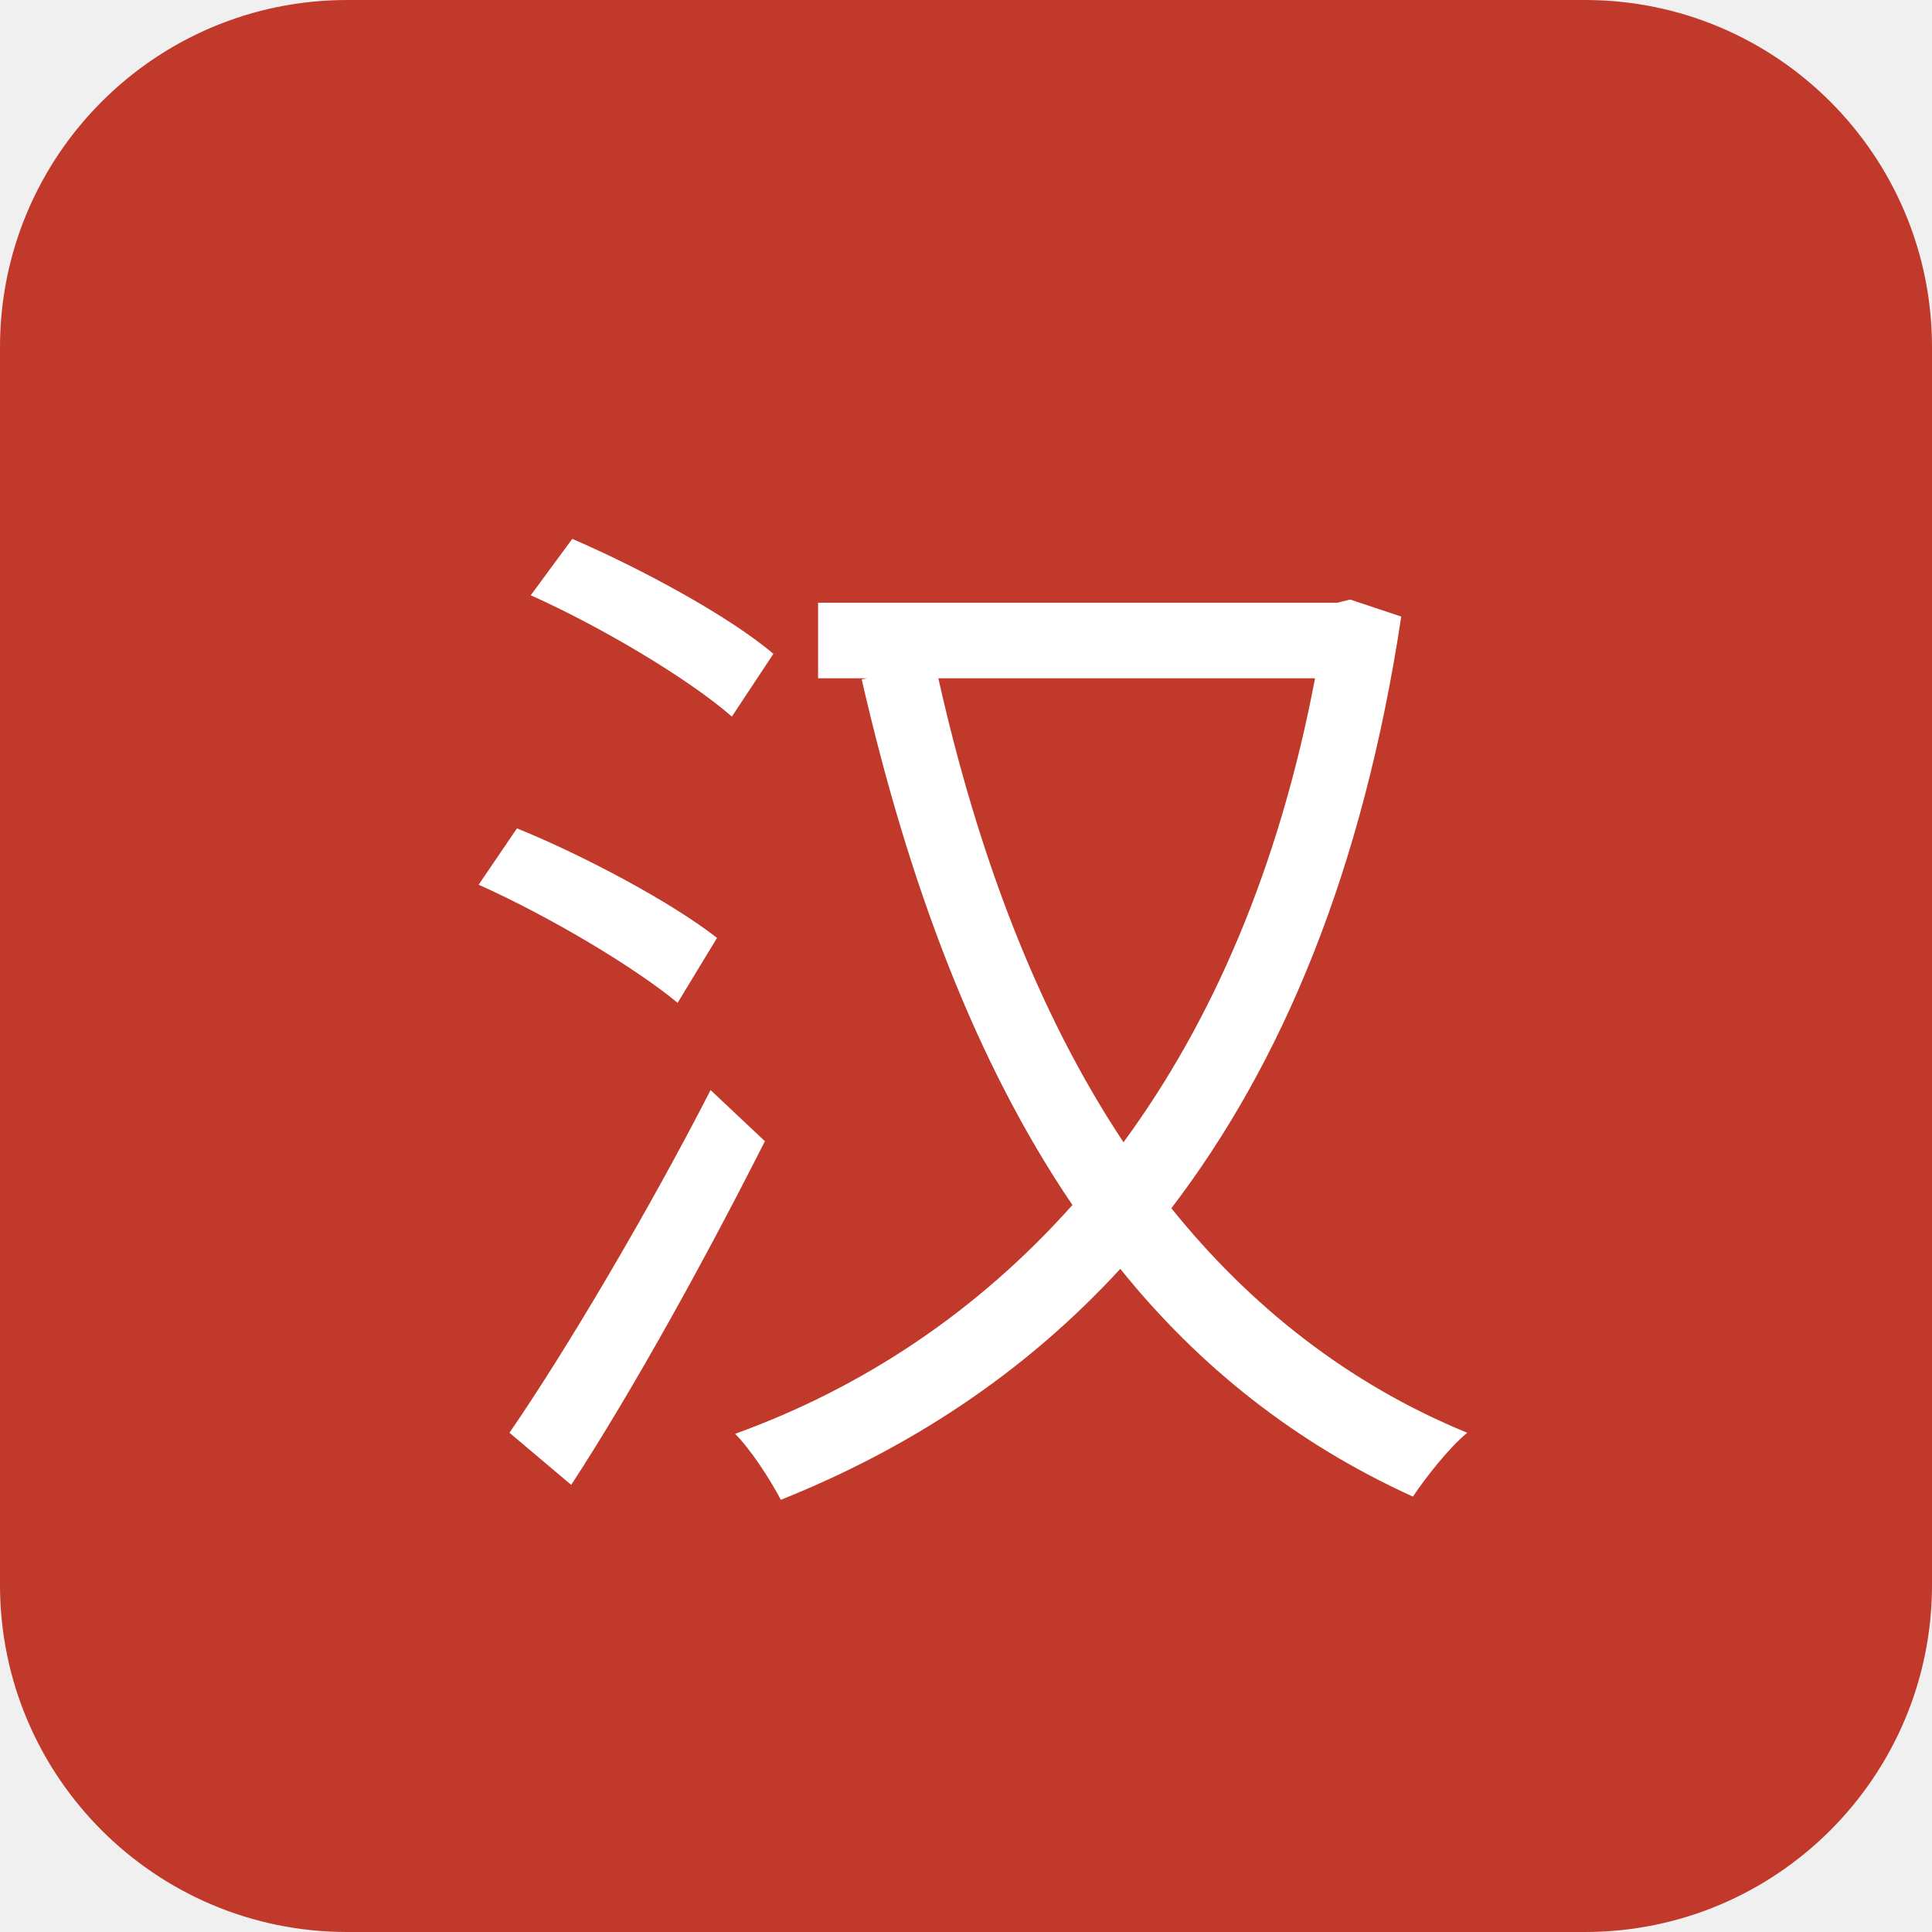
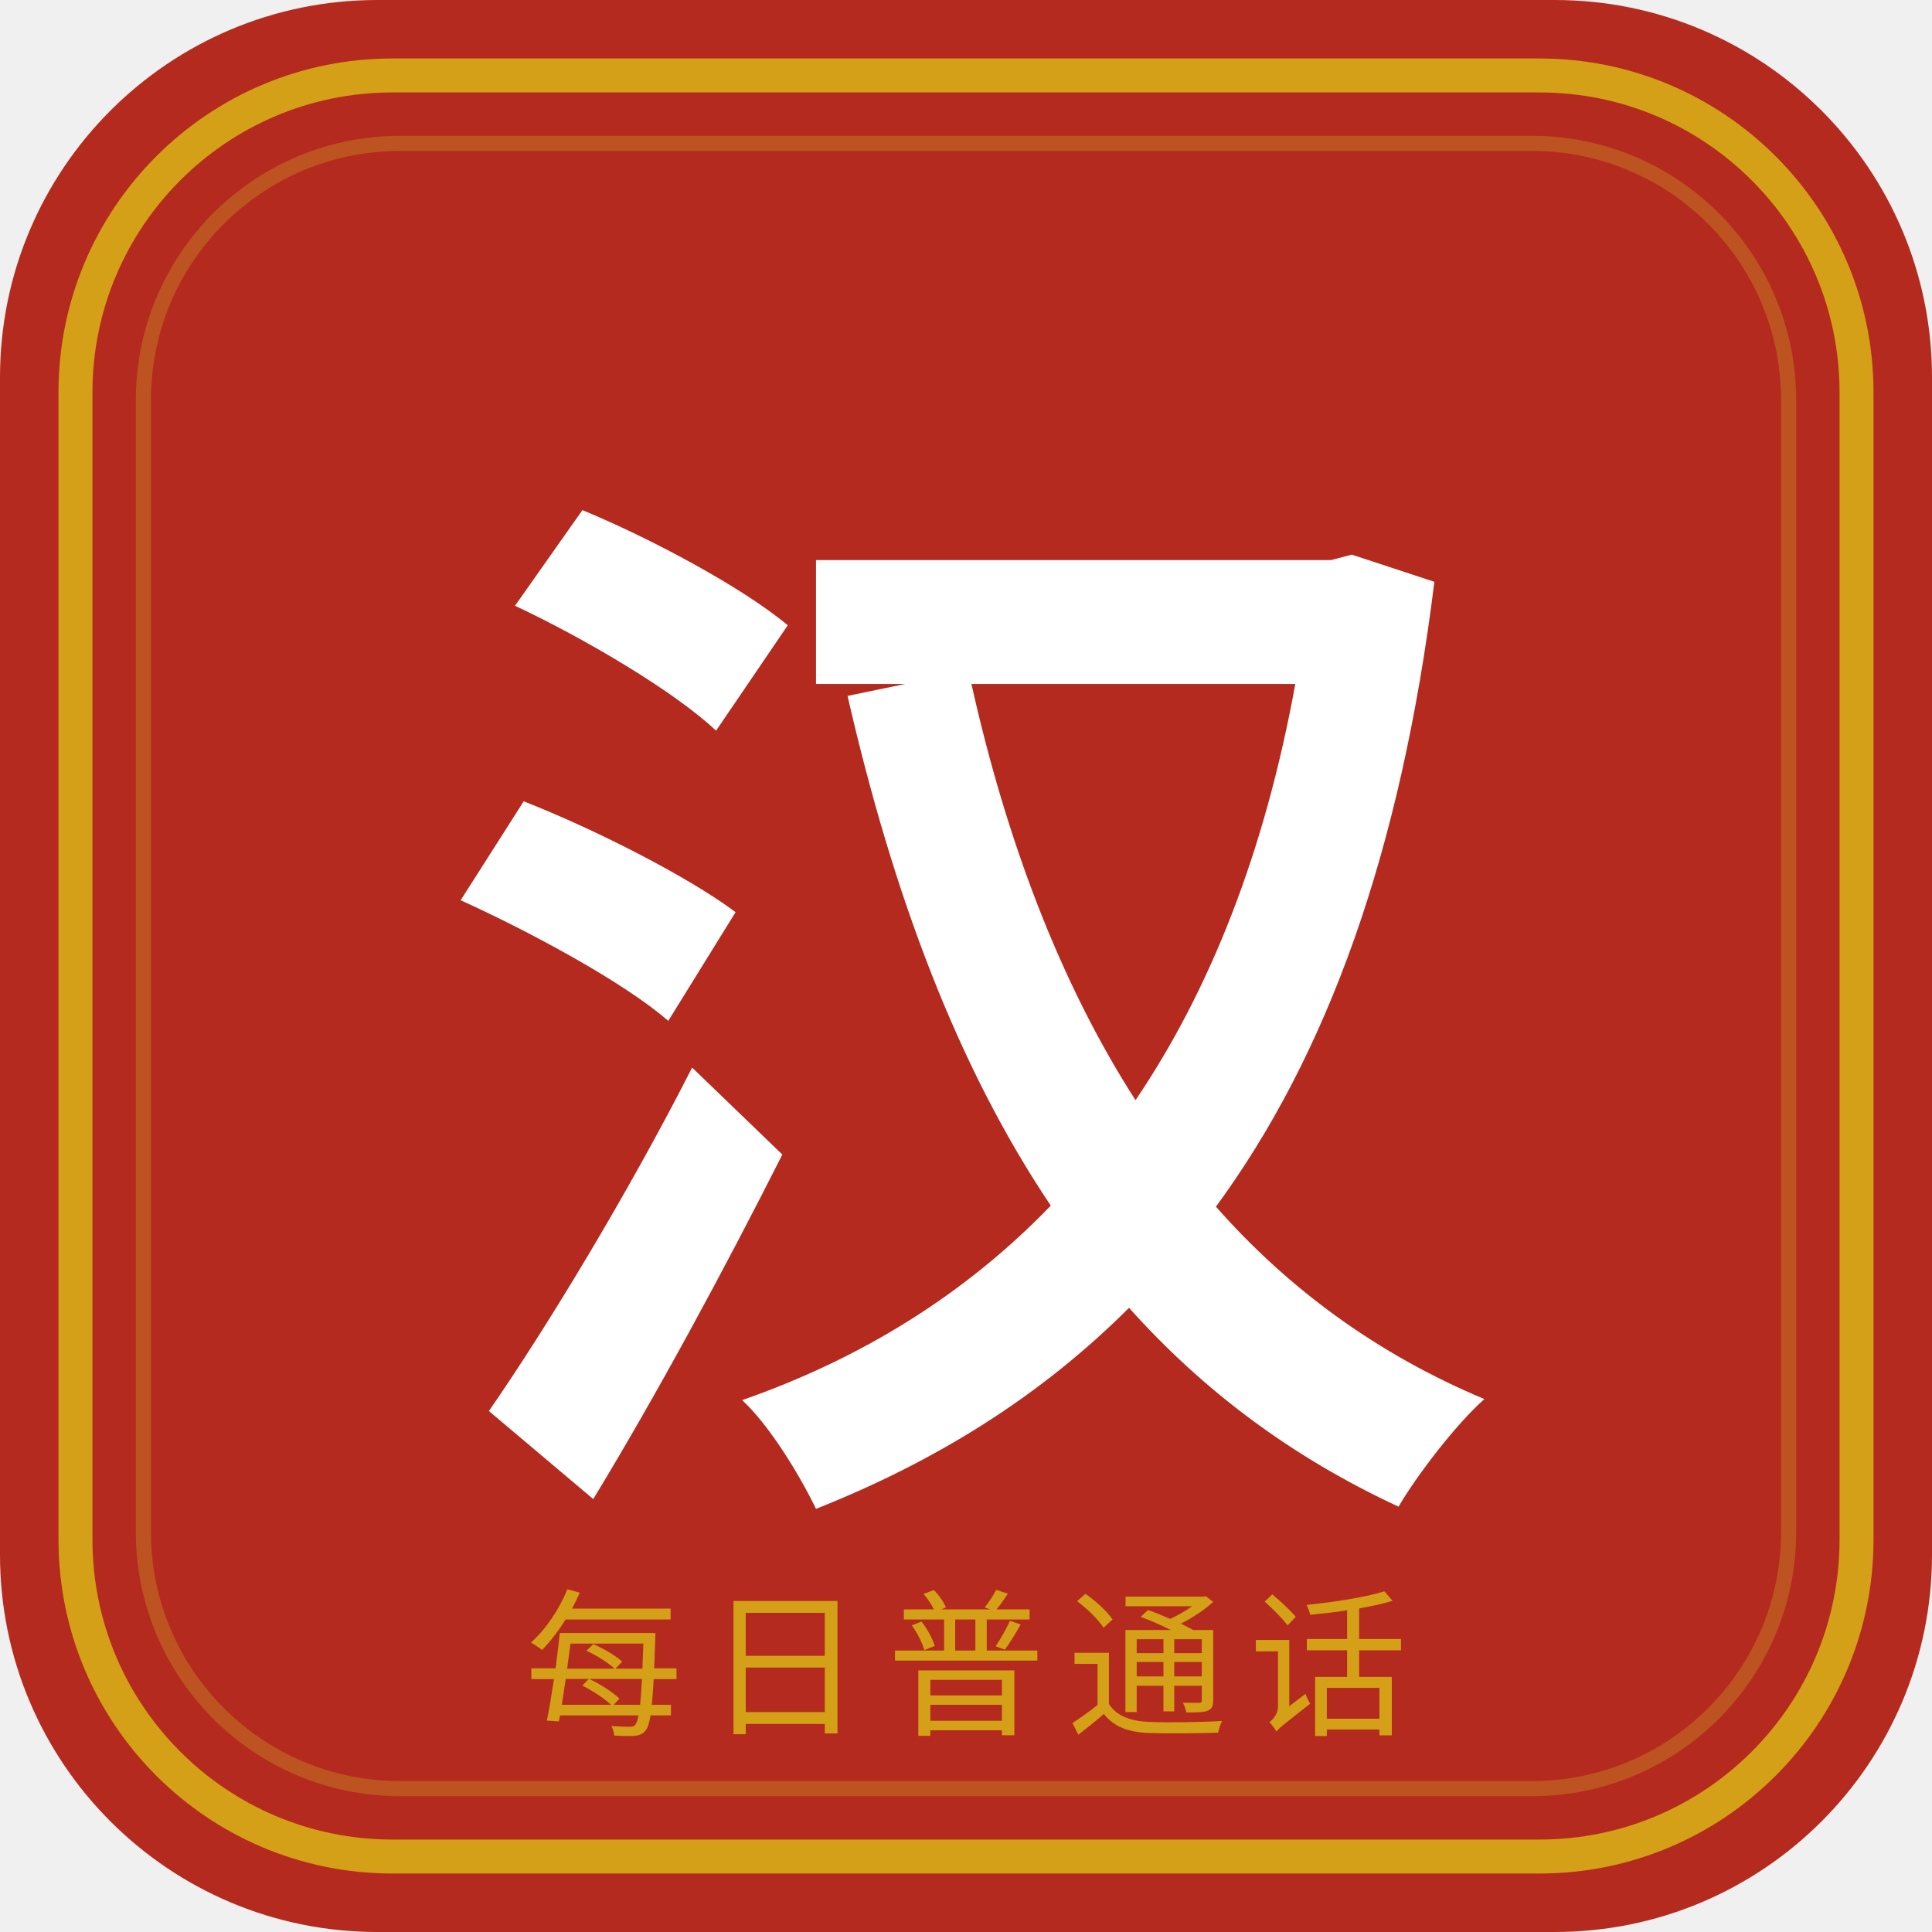
<svg xmlns="http://www.w3.org/2000/svg" width="512" height="512" viewBox="0 0 512 512">
-   <rect width="512" height="512" rx="92" fill="#c0392b" />
-   <text x="50%" y="54%" dominant-baseline="middle" text-anchor="middle" font-family="sans-serif" font-size="282" fill="white">汉</text>
+   <rect width="512" height="512" rx="100" fill="#b52a1e" />
+   <rect x="20" y="20" width="472" height="472" rx="84" fill="none" stroke="#d4a017" stroke-width="9" />
+   <rect x="38" y="38" width="436" height="436" rx="68" fill="none" stroke="rgba(201,162,39,0.35)" stroke-width="4" />
+   <text x="256" y="274" dominant-baseline="middle" text-anchor="middle" font-family="'Noto Serif SC','Noto Sans SC','PingFang SC','Microsoft YaHei',serif" font-size="288" font-weight="700" fill="white">汉</text>
+   <text x="256" y="442" dominant-baseline="middle" text-anchor="middle" font-family="system-ui,sans-serif" font-size="42" font-weight="500" fill="#d4a017" letter-spacing="6">每日普通话</text>
</svg>
